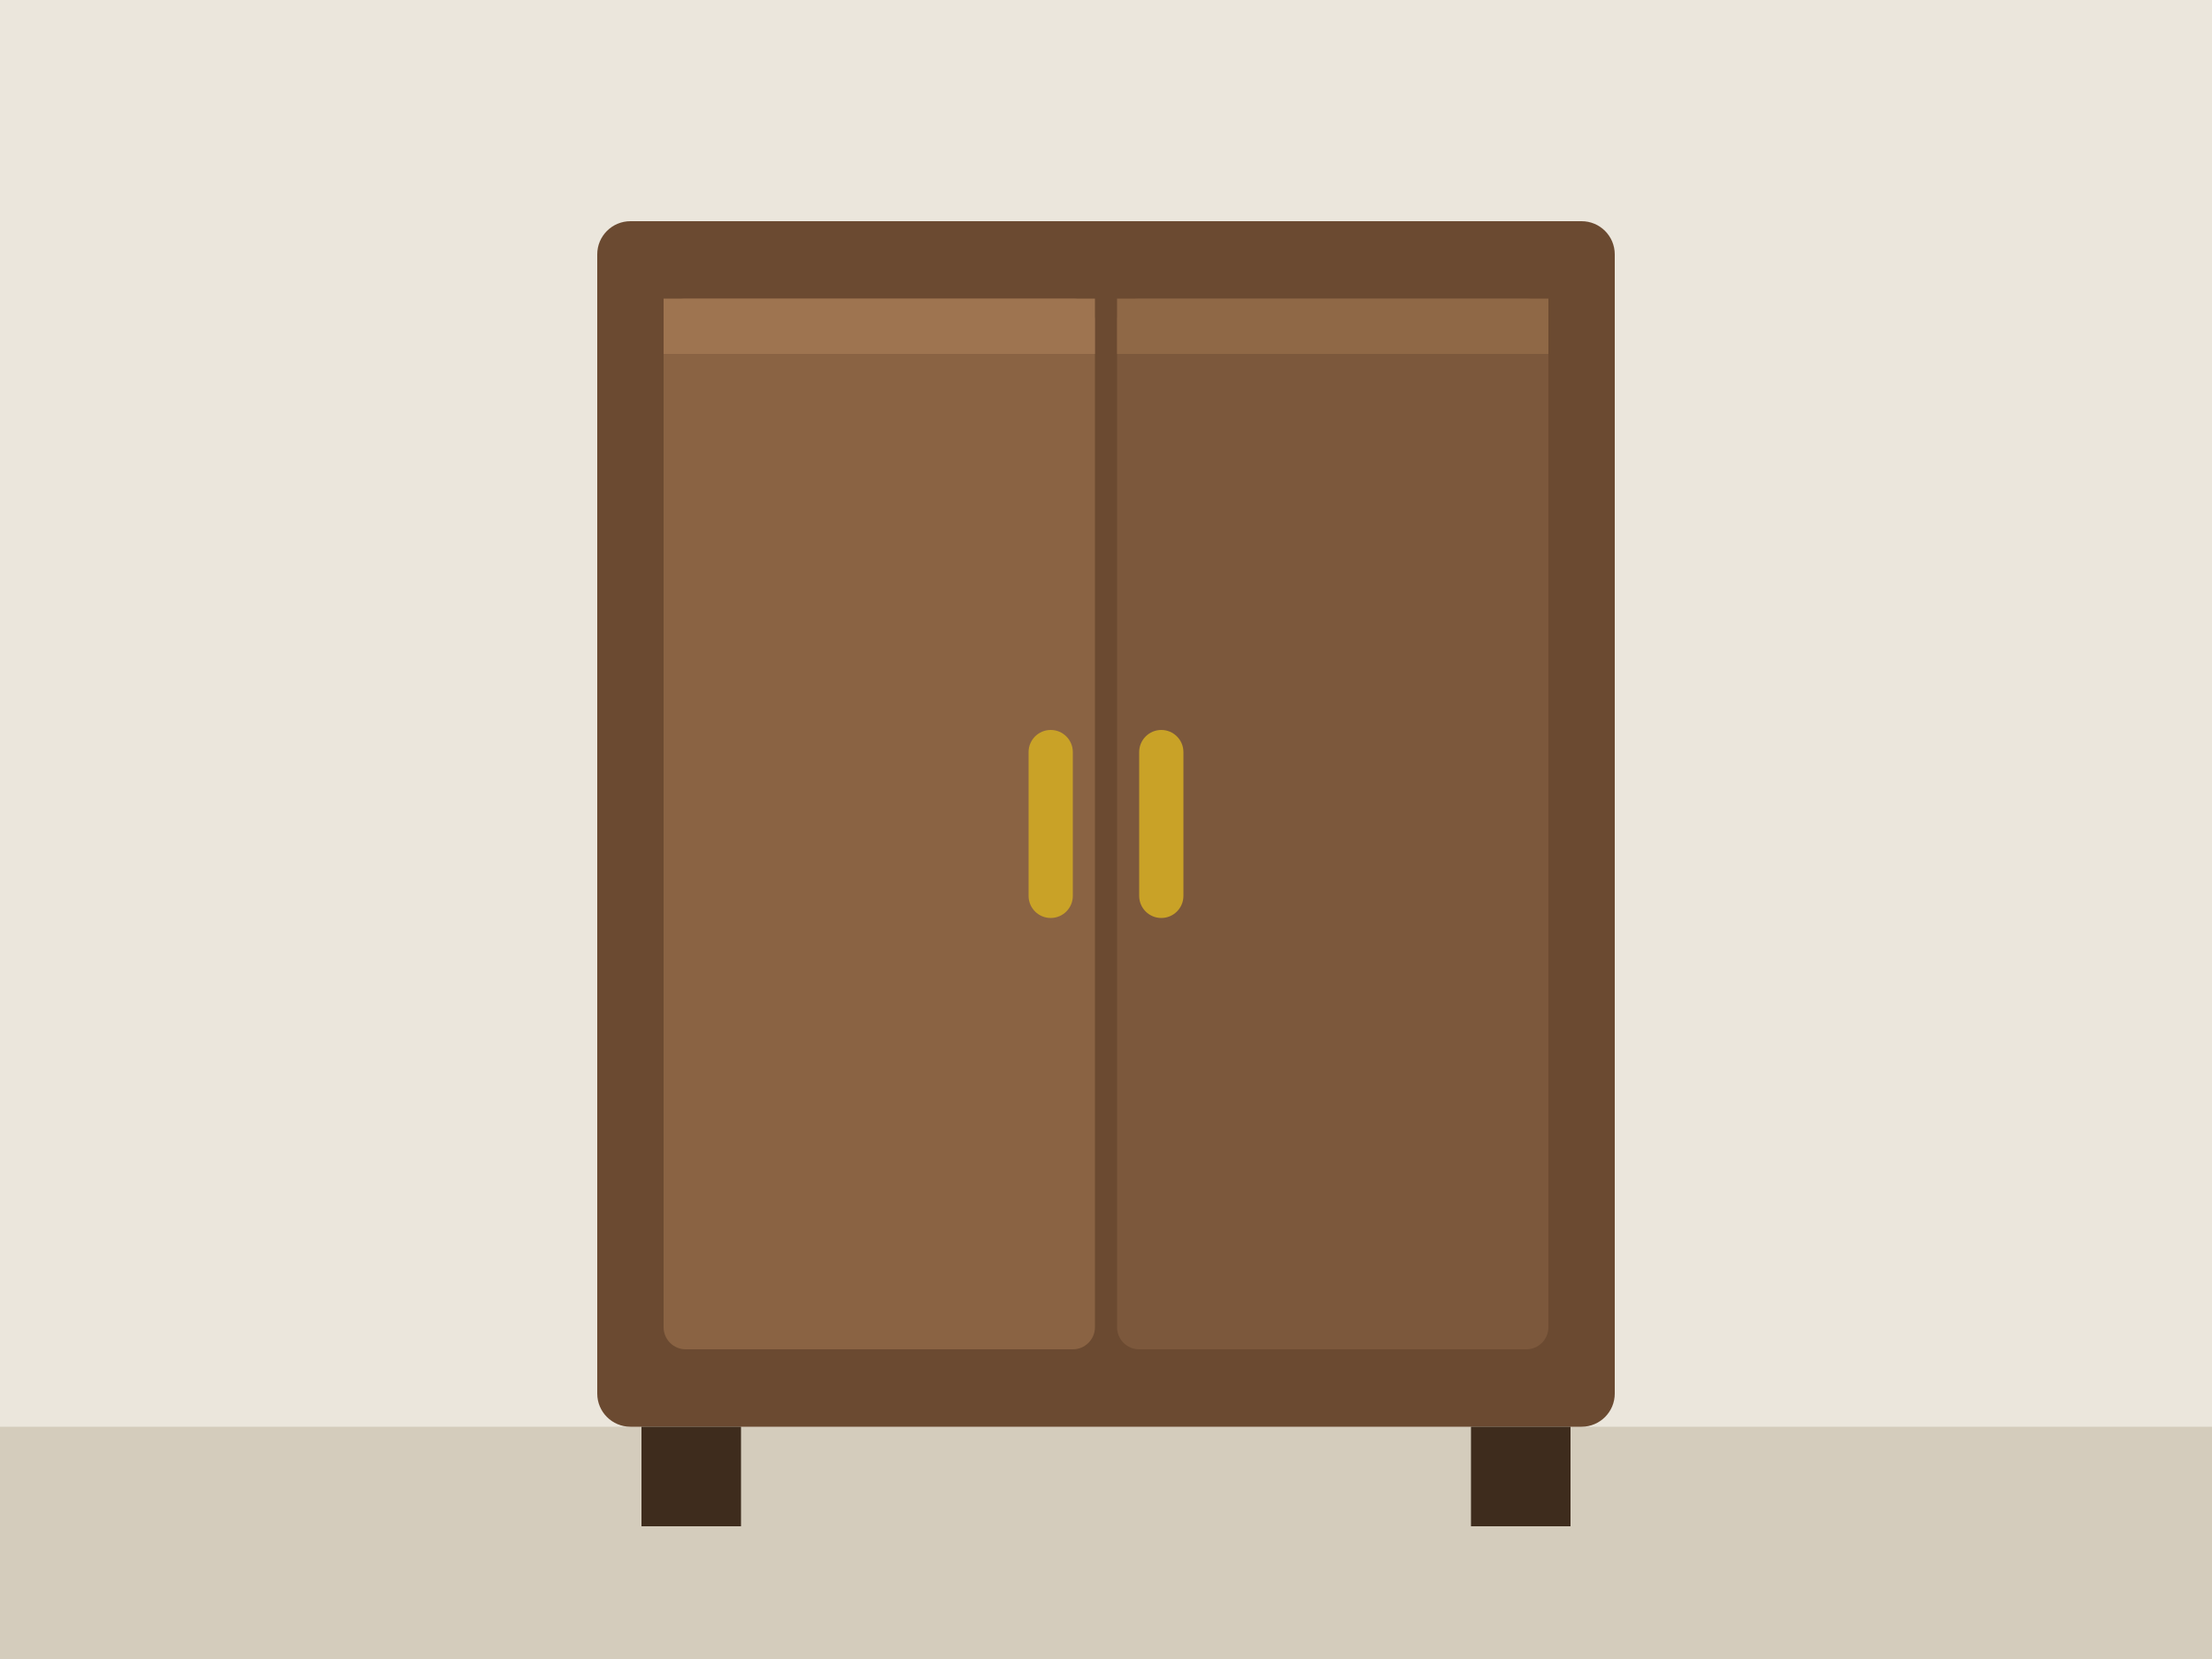
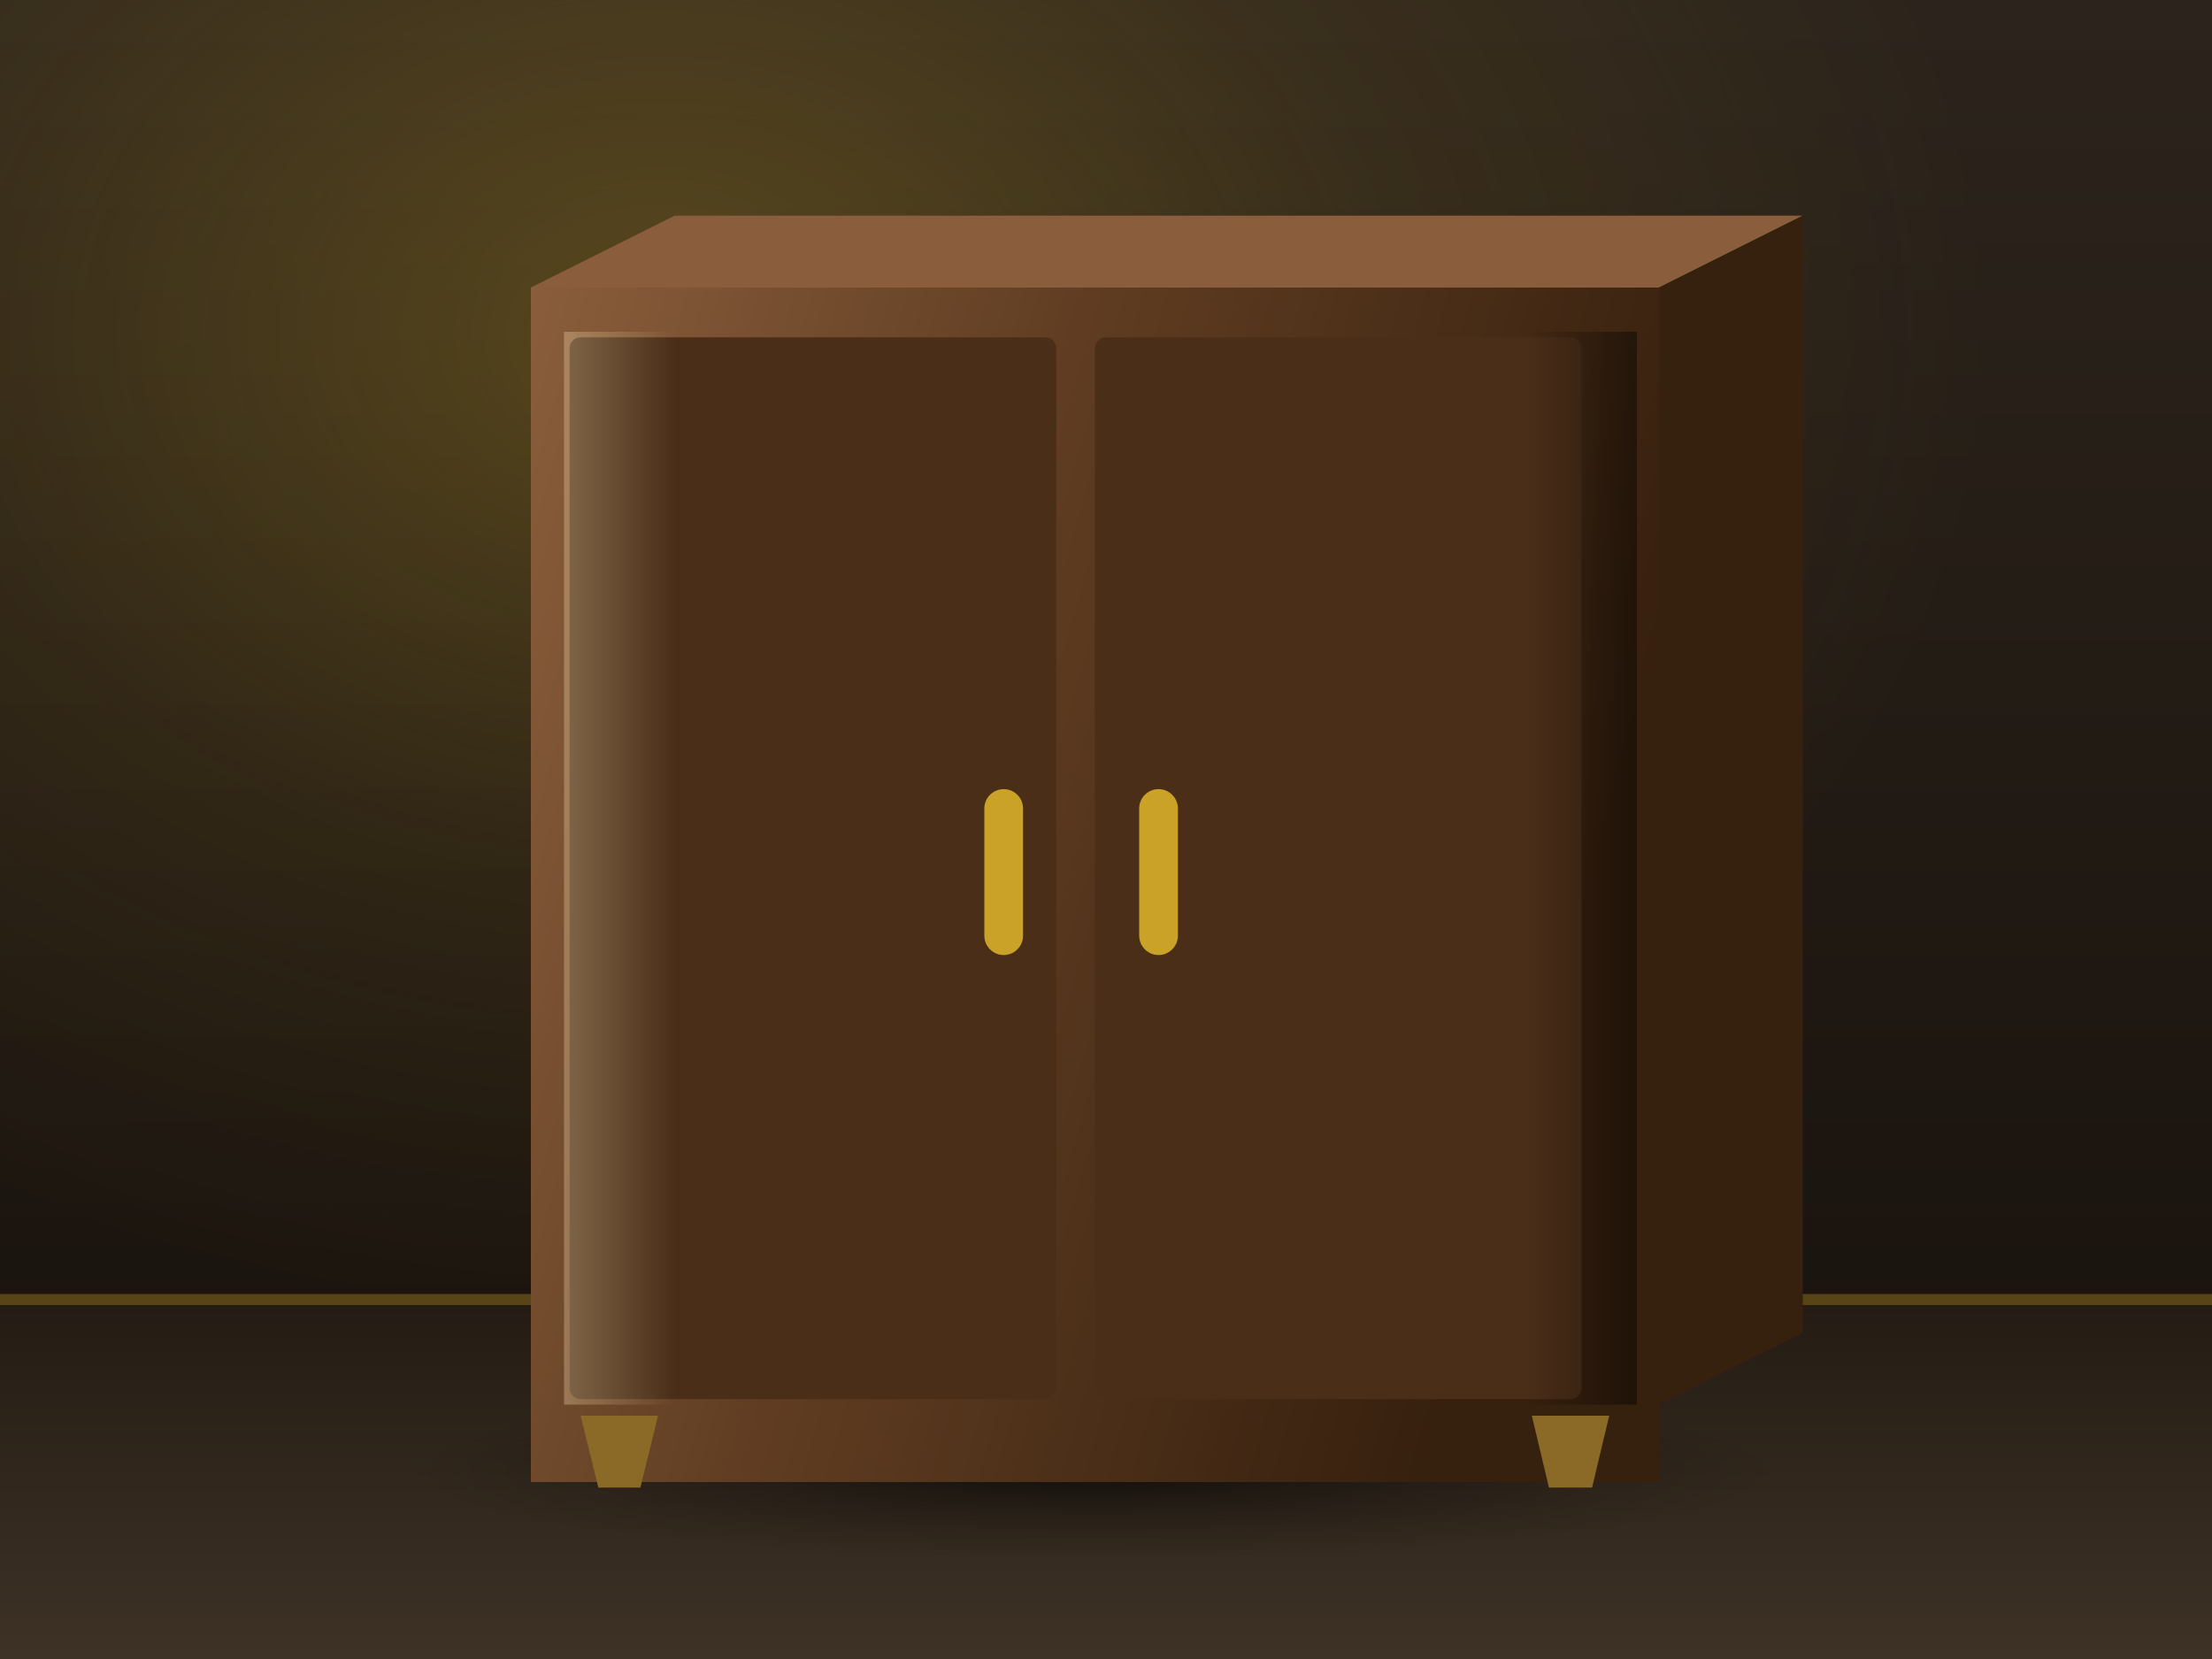
- <svg xmlns="http://www.w3.org/2000/svg" viewBox="0 0 400 300" role="img" aria-label="Two door wardrobe">
-   <rect width="400" height="300" fill="#EBE6DC" />
-   <rect y="258" width="400" height="42" fill="#D4CCBC" />
-   <rect x="108" y="40" width="184" height="218" rx="6" fill="#6B4A31" />
-   <rect x="120" y="54" width="78" height="190" rx="4" fill="#8A6343" />
-   <rect x="202" y="54" width="78" height="190" rx="4" fill="#7C583C" />
-   <rect x="186" y="132" width="8" height="34" rx="4" fill="#C9A227" />
-   <rect x="206" y="132" width="8" height="34" rx="4" fill="#C9A227" />
-   <rect x="120" y="54" width="78" height="10" fill="#9E7450" />
-   <rect x="202" y="54" width="78" height="10" fill="#8F6846" />
-   <rect x="116" y="258" width="18" height="18" fill="#3E2C1D" />
-   <rect x="266" y="258" width="18" height="18" fill="#3E2C1D" />
+ <svg xmlns="http://www.w3.org/2000/svg" viewBox="0 0 400 300" role="img" aria-label="Two-door wardrobe">
+   <defs>
+     <linearGradient id="bg" x1="0" y1="0" x2="0" y2="1">
+       <stop offset="0" stop-color="#2C241C" />
+       <stop offset="1" stop-color="#16100B" />
+     </linearGradient>
+     <radialGradient id="gw" cx="0.3" cy="0.2" r="0.6">
+       <stop offset="0" stop-color="#C9A227" stop-opacity="0.3" />
+       <stop offset="0.55" stop-color="#C9A227" stop-opacity="0.09" />
+       <stop offset="1" stop-color="#C9A227" stop-opacity="0" />
+     </radialGradient>
+     <linearGradient id="fl" x1="0" y1="0" x2="0" y2="1">
+       <stop offset="0" stop-color="#241C14" />
+       <stop offset="1" stop-color="#3E3226" />
+     </linearGradient>
+     <linearGradient id="gl" x1="0" y1="0" x2="1" y2="0">
+       <stop offset="0" stop-color="#FFE9B8" stop-opacity="0.3" />
+       <stop offset="1" stop-color="#FFE9B8" stop-opacity="0" />
+     </linearGradient>
+     <linearGradient id="sd" x1="1" y1="0" x2="0" y2="0">
+       <stop offset="0" stop-color="#000000" stop-opacity="0.42" />
+       <stop offset="1" stop-color="#000000" stop-opacity="0" />
+     </linearGradient>
+     <radialGradient id="sh" cx="0.5" cy="0.5" r="0.5">
+       <stop offset="0" stop-color="#000" stop-opacity="0.6" />
+       <stop offset="0.55" stop-color="#000" stop-opacity="0.2" />
+       <stop offset="1" stop-color="#000" stop-opacity="0" />
+     </radialGradient>
+     <linearGradient id="g1" x1="0" y1="0" x2="1" y2="0.3">
+       <stop offset="0" stop-color="#8A5E3C" />
+       <stop offset="0.45" stop-color="#603D22" />
+       <stop offset="1" stop-color="#36200E" />
+     </linearGradient>
+   </defs>
+   <rect width="400" height="300" fill="url(#bg)" />
+   <rect x="0" y="0" width="400" height="300" fill="url(#gw)" />
+   <rect x="0" y="236" width="400" height="64" fill="url(#fl)" />
+   <rect x="0" y="234" width="400" height="2" fill="#C9A227" opacity="0.34" />
+   <ellipse cx="198" cy="266" rx="126" ry="16" fill="url(#sh)" />
+   <path d="M96 52 l26 -13 h204 l-26 13 Z" fill="#8A5E3C" />
+   <path d="M300 52 l26 -13 v202 l-26 13 Z" fill="#36200E" />
+   <rect x="96" y="52" width="204" height="216" fill="url(#g1)" />
+   <rect x="103" y="61" width="88" height="192" rx="2" fill="#4A2E18" />
+   <rect x="198" y="61" width="88" height="192" rx="2" fill="#4A2E18" />
+   <rect x="178" y="142.7" width="7" height="30" rx="3.5" fill="#C9A227" />
+   <rect x="206" y="142.7" width="7" height="30" rx="3.5" fill="#C9A227" />
+   <rect x="102" y="60" width="20" height="194" fill="url(#gl)" />
+   <rect x="276" y="60" width="20" height="194" fill="url(#sd)" />
+   <path d="M105 256 H119 L115.8 269 H108.2 Z" fill="#8A6A26" />
+   <path d="M277 256 H291 L287.9 269 H280.1 Z" fill="#8A6A26" />
</svg>
